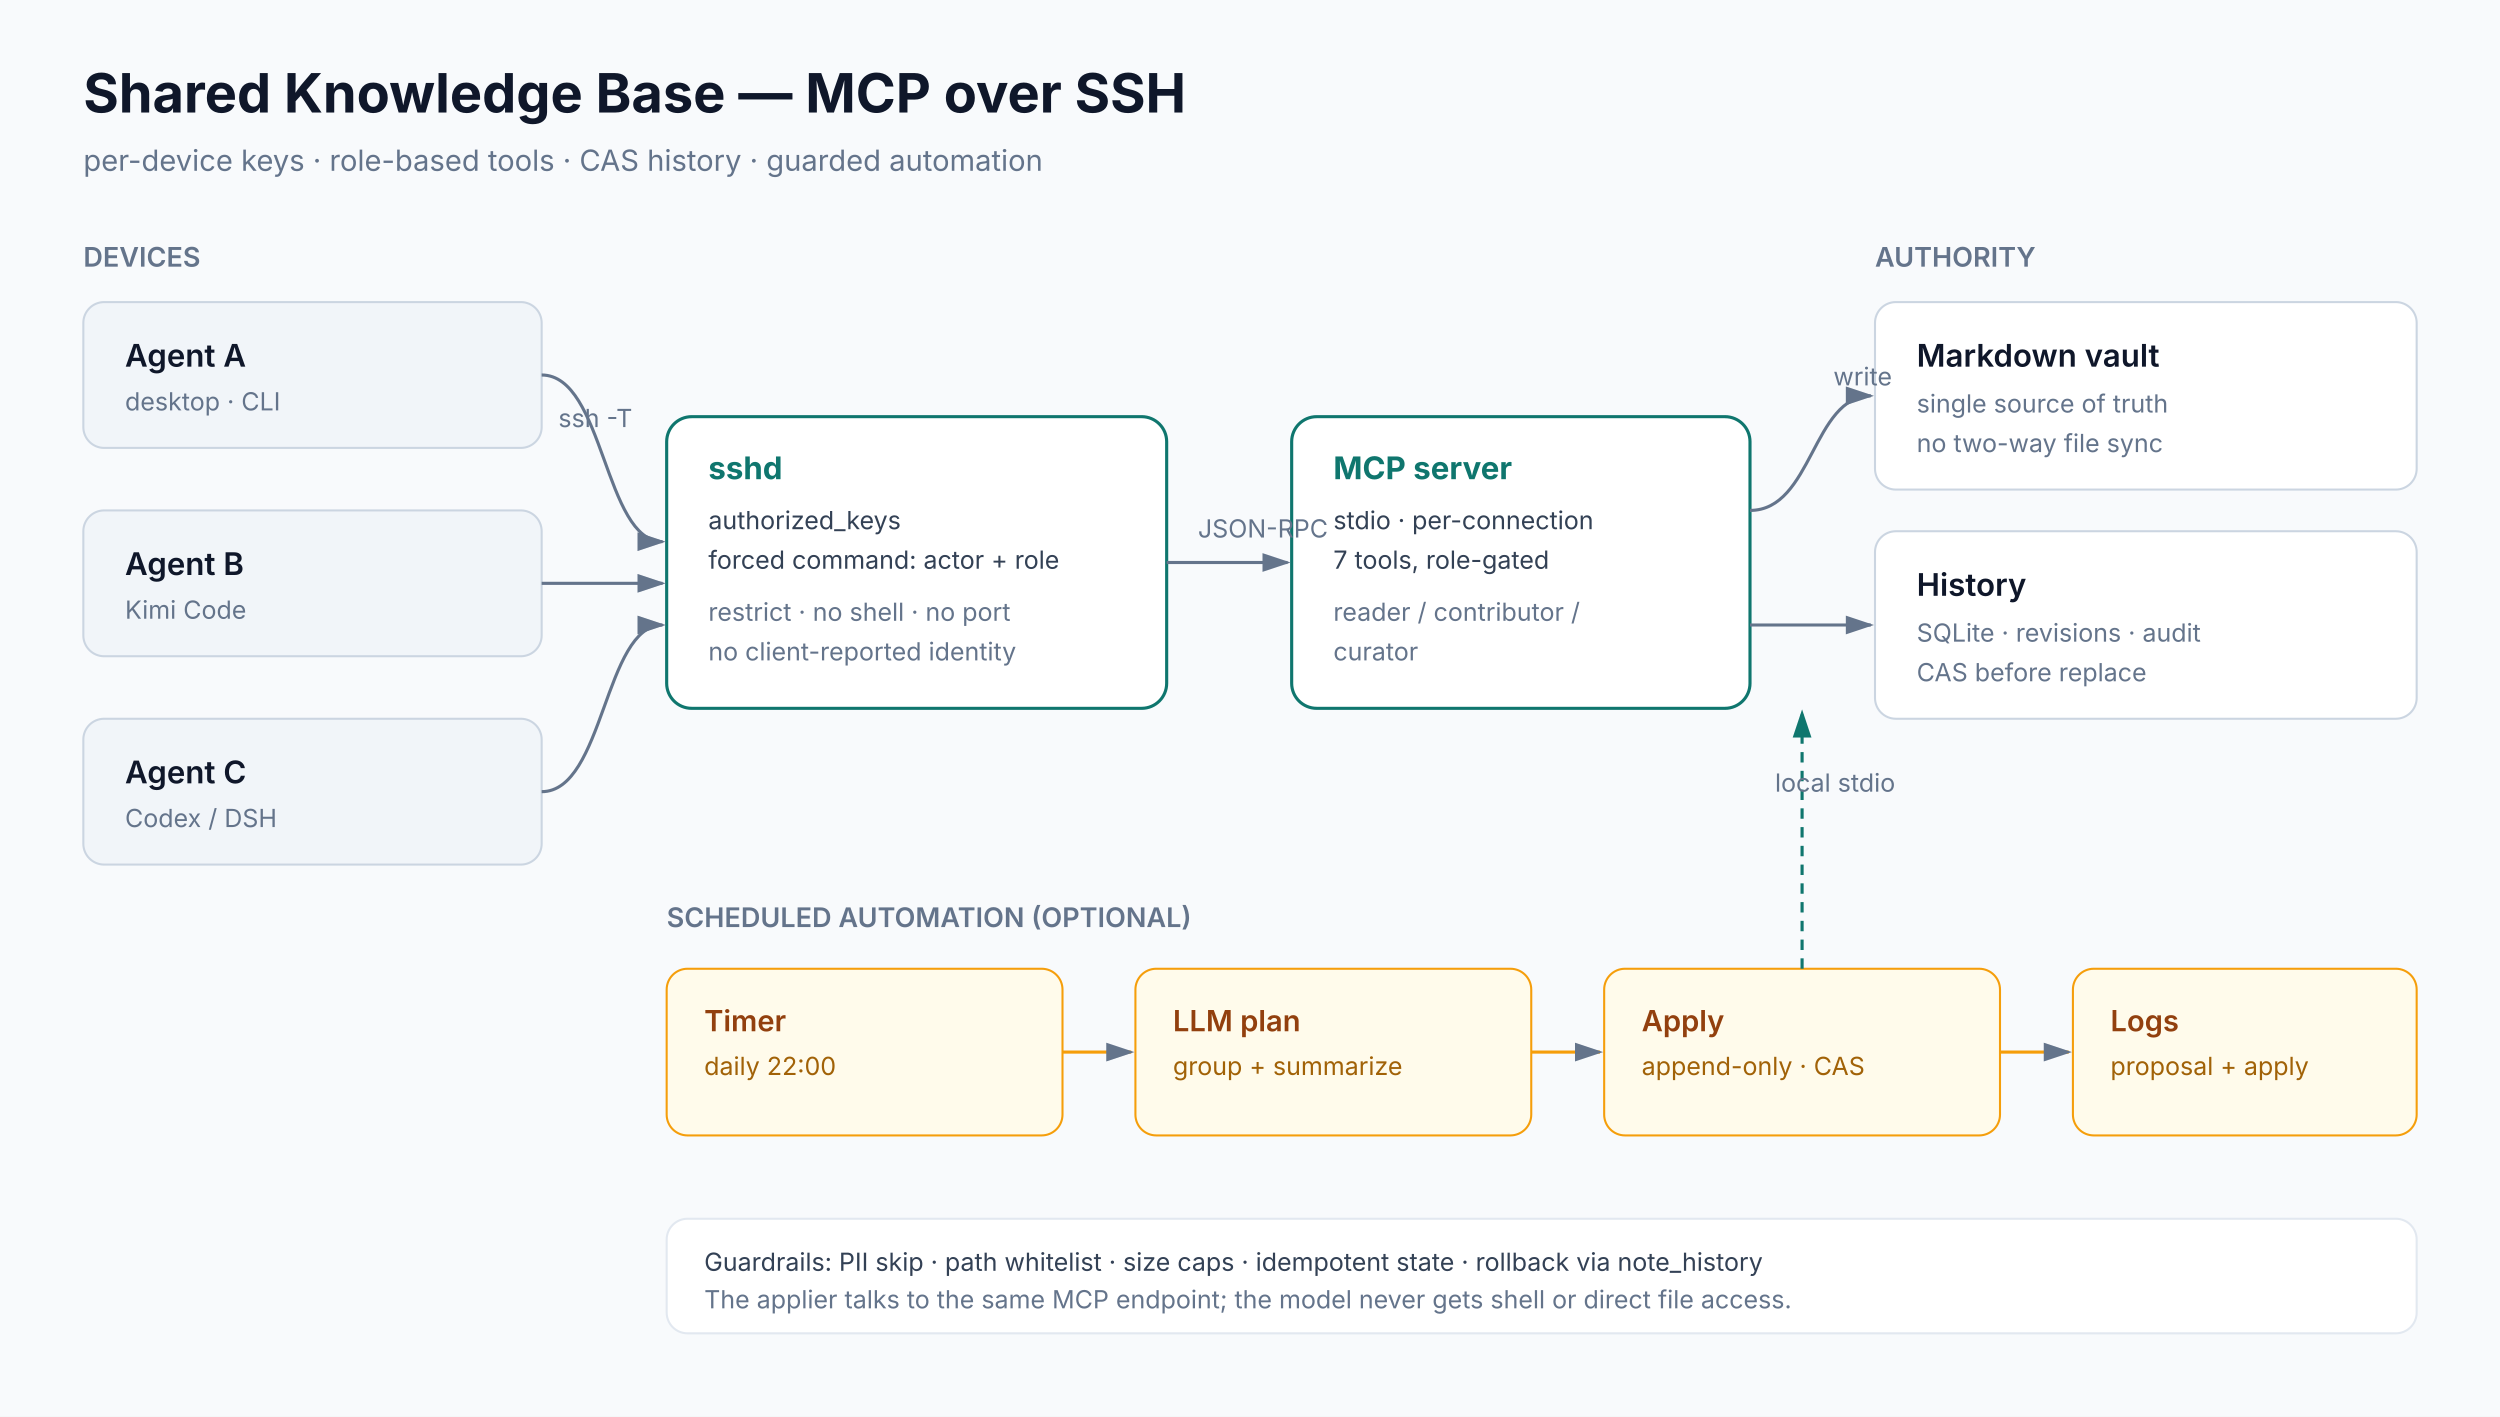
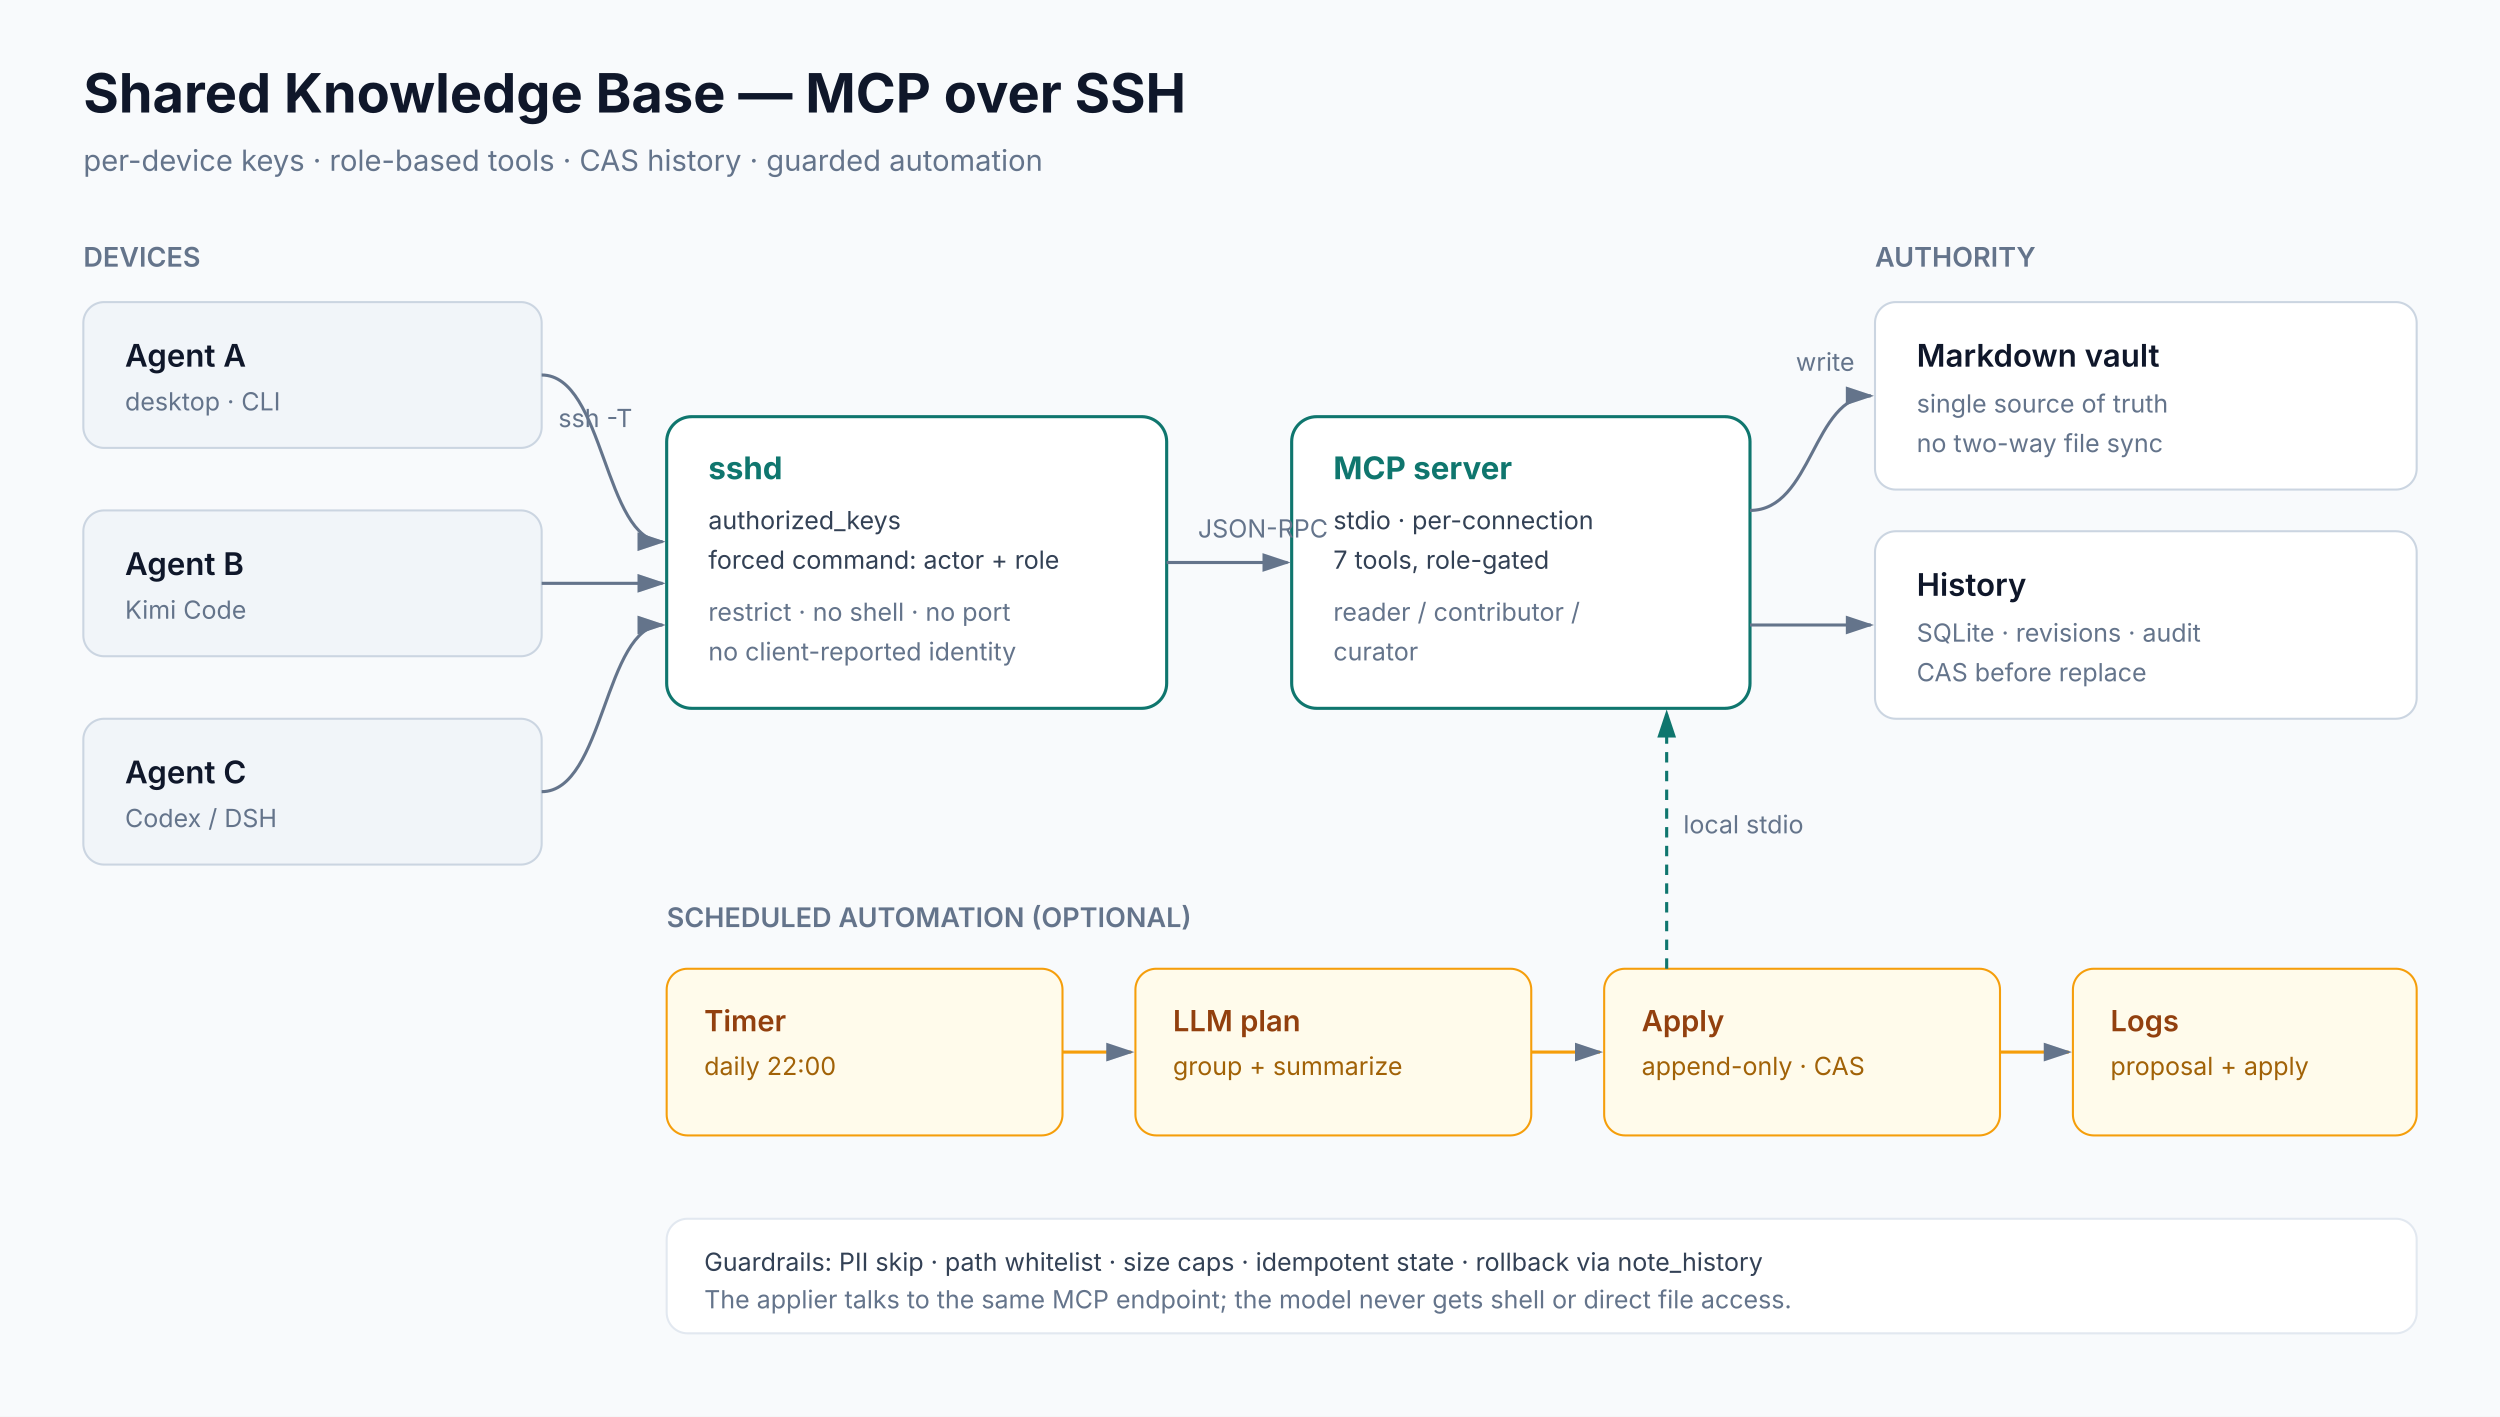
<svg xmlns="http://www.w3.org/2000/svg" width="1200" height="680" viewBox="0 0 1200 680" role="img" aria-labelledby="title desc">
  <defs>
    <marker id="arrow" markerWidth="10" markerHeight="10" refX="8" refY="3" orient="auto" markerUnits="strokeWidth">
      <path d="M0,0 L0,6 L9,3 z" fill="#64748b" />
    </marker>
    <marker id="arrow-teal" markerWidth="10" markerHeight="10" refX="8" refY="3" orient="auto" markerUnits="strokeWidth">
      <path d="M0,0 L0,6 L9,3 z" fill="#0f766e" />
    </marker>
  </defs>
  <rect width="1200" height="680" fill="#f8fafc" />
  <text x="40" y="54" font-family="-apple-system, 'Segoe UI', 'Noto Sans SC', sans-serif" font-size="26" font-weight="700" fill="#0f172a">Shared Knowledge Base — MCP over SSH</text>
  <text x="40" y="82" font-family="-apple-system, 'Segoe UI', 'Noto Sans SC', sans-serif" font-size="14" fill="#64748b">per-device keys · role-based tools · CAS history · guarded automation</text>
  <text x="40" y="128" font-family="-apple-system, 'Segoe UI', 'Noto Sans SC', sans-serif" font-size="13" font-weight="600" fill="#64748b">DEVICES</text>
  <g font-family="-apple-system, 'Segoe UI', 'Noto Sans SC', sans-serif">
    <rect x="40" y="145" width="220" height="70" rx="10" fill="#f1f5f9" stroke="#cbd5e1" />
    <text x="60" y="176" font-size="15" font-weight="600" fill="#0f172a">Agent A</text>
    <text x="60" y="197" font-size="12" fill="#64748b">desktop · CLI</text>
    <rect x="40" y="245" width="220" height="70" rx="10" fill="#f1f5f9" stroke="#cbd5e1" />
    <text x="60" y="276" font-size="15" font-weight="600" fill="#0f172a">Agent B</text>
    <text x="60" y="297" font-size="12" fill="#64748b">Kimi Code</text>
    <rect x="40" y="345" width="220" height="70" rx="10" fill="#f1f5f9" stroke="#cbd5e1" />
    <text x="60" y="376" font-size="15" font-weight="600" fill="#0f172a">Agent C</text>
    <text x="60" y="397" font-size="12" fill="#64748b">Codex / DSH</text>
  </g>
  <rect x="320" y="200" width="240" height="140" rx="12" fill="#ffffff" stroke="#0f766e" stroke-width="1.5" />
  <text x="340" y="230" font-family="-apple-system, 'Segoe UI', 'Noto Sans SC', sans-serif" font-size="15" font-weight="700" fill="#0f766e">sshd</text>
  <text x="340" y="254" font-family="-apple-system, 'Segoe UI', 'Noto Sans SC', sans-serif" font-size="12" fill="#334155">authorized_keys</text>
  <text x="340" y="273" font-family="-apple-system, 'Segoe UI', 'Noto Sans SC', sans-serif" font-size="12" fill="#334155">forced command: actor + role</text>
  <text x="340" y="298" font-family="-apple-system, 'Segoe UI', 'Noto Sans SC', sans-serif" font-size="12" fill="#64748b">restrict · no shell · no port</text>
  <text x="340" y="317" font-family="-apple-system, 'Segoe UI', 'Noto Sans SC', sans-serif" font-size="12" fill="#64748b">no client-reported identity</text>
  <rect x="620" y="200" width="220" height="140" rx="12" fill="#ffffff" stroke="#0f766e" stroke-width="1.5" />
  <text x="640" y="230" font-family="-apple-system, 'Segoe UI', 'Noto Sans SC', sans-serif" font-size="15" font-weight="700" fill="#0f766e">MCP server</text>
  <text x="640" y="254" font-family="-apple-system, 'Segoe UI', 'Noto Sans SC', sans-serif" font-size="12" fill="#334155">stdio · per-connection</text>
  <text x="640" y="273" font-family="-apple-system, 'Segoe UI', 'Noto Sans SC', sans-serif" font-size="12" fill="#334155">7 tools, role-gated</text>
  <text x="640" y="298" font-family="-apple-system, 'Segoe UI', 'Noto Sans SC', sans-serif" font-size="12" fill="#64748b">reader / contributor /</text>
  <text x="640" y="317" font-family="-apple-system, 'Segoe UI', 'Noto Sans SC', sans-serif" font-size="12" fill="#64748b">curator</text>
  <text x="900" y="128" font-family="-apple-system, 'Segoe UI', 'Noto Sans SC', sans-serif" font-size="13" font-weight="600" fill="#64748b">AUTHORITY</text>
  <rect x="900" y="145" width="260" height="90" rx="10" fill="#ffffff" stroke="#cbd5e1" />
  <text x="920" y="176" font-family="-apple-system, 'Segoe UI', 'Noto Sans SC', sans-serif" font-size="15" font-weight="600" fill="#0f172a">Markdown vault</text>
  <text x="920" y="198" font-family="-apple-system, 'Segoe UI', 'Noto Sans SC', sans-serif" font-size="12" fill="#64748b">single source of truth</text>
  <text x="920" y="217" font-family="-apple-system, 'Segoe UI', 'Noto Sans SC', sans-serif" font-size="12" fill="#64748b">no two-way file sync</text>
  <rect x="900" y="255" width="260" height="90" rx="10" fill="#ffffff" stroke="#cbd5e1" />
  <text x="920" y="286" font-family="-apple-system, 'Segoe UI', 'Noto Sans SC', sans-serif" font-size="15" font-weight="600" fill="#0f172a">History</text>
  <text x="920" y="308" font-family="-apple-system, 'Segoe UI', 'Noto Sans SC', sans-serif" font-size="12" fill="#64748b">SQLite · revisions · audit</text>
  <text x="920" y="327" font-family="-apple-system, 'Segoe UI', 'Noto Sans SC', sans-serif" font-size="12" fill="#64748b">CAS before replace</text>
  <text x="320" y="445" font-family="-apple-system, 'Segoe UI', 'Noto Sans SC', sans-serif" font-size="13" font-weight="600" fill="#64748b">SCHEDULED AUTOMATION (OPTIONAL)</text>
  <g font-family="-apple-system, 'Segoe UI', 'Noto Sans SC', sans-serif">
    <rect x="320" y="465" width="190" height="80" rx="10" fill="#fffbeb" stroke="#f59e0b" />
    <text x="338" y="495" font-size="14" font-weight="600" fill="#92400e">Timer</text>
    <text x="338" y="516" font-size="12" fill="#a16207">daily 22:00</text>
    <rect x="545" y="465" width="190" height="80" rx="10" fill="#fffbeb" stroke="#f59e0b" />
    <text x="563" y="495" font-size="14" font-weight="600" fill="#92400e">LLM plan</text>
    <text x="563" y="516" font-size="12" fill="#a16207">group + summarize</text>
    <rect x="770" y="465" width="190" height="80" rx="10" fill="#fffbeb" stroke="#f59e0b" />
    <text x="788" y="495" font-size="14" font-weight="600" fill="#92400e">Apply</text>
    <text x="788" y="516" font-size="12" fill="#a16207">append-only · CAS</text>
    <rect x="995" y="465" width="165" height="80" rx="10" fill="#fffbeb" stroke="#f59e0b" />
    <text x="1013" y="495" font-size="14" font-weight="600" fill="#92400e">Logs</text>
    <text x="1013" y="516" font-size="12" fill="#a16207">proposal + apply</text>
    <rect x="320" y="585" width="840" height="55" rx="10" fill="#ffffff" stroke="#e2e8f0" />
    <text x="338" y="610" font-size="12" fill="#334155">Guardrails: PII skip · path whitelist · size caps · idempotent state · rollback via note_history</text>
    <text x="338" y="628" font-size="12" fill="#64748b">The applier talks to the same MCP endpoint; the model never gets shell or direct file access.</text>
  </g>
  <g stroke="#64748b" stroke-width="1.5" fill="none" marker-end="url(#arrow)">
    <path d="M260 180 C 290 180, 290 260, 318 260" />
    <path d="M260 280 L318 280" />
    <path d="M260 380 C 290 380, 290 300, 318 300" />
    <path d="M560 270 L618 270" />
    <path d="M840 245 C 870 245, 870 190, 898 190" />
    <path d="M840 300 C 870 300, 870 300, 898 300" />
  </g>
  <g stroke="#0f766e" stroke-width="1.5" fill="none" marker-end="url(#arrow-teal)" stroke-dasharray="5 4">
-     <path d="M865 465 L865 342" />
+     <path d="M800 465 L800 342" />
  </g>
  <g font-family="-apple-system, 'Segoe UI', 'Noto Sans SC', sans-serif" font-size="12" fill="#64748b">
    <text x="268" y="205">ssh -T</text>
    <text x="575" y="258">JSON-RPC</text>
-     <text x="852" y="380">local stdio</text>
-     <text x="880" y="185">write</text>
+     <text x="808" y="400">local stdio</text>
+     <text x="862" y="178">write</text>
  </g>
  <g stroke="#f59e0b" stroke-width="1.5" fill="none" marker-end="url(#arrow)">
    <path d="M510 505 L543 505" />
    <path d="M735 505 L768 505" />
    <path d="M960 505 L993 505" />
  </g>
</svg>
